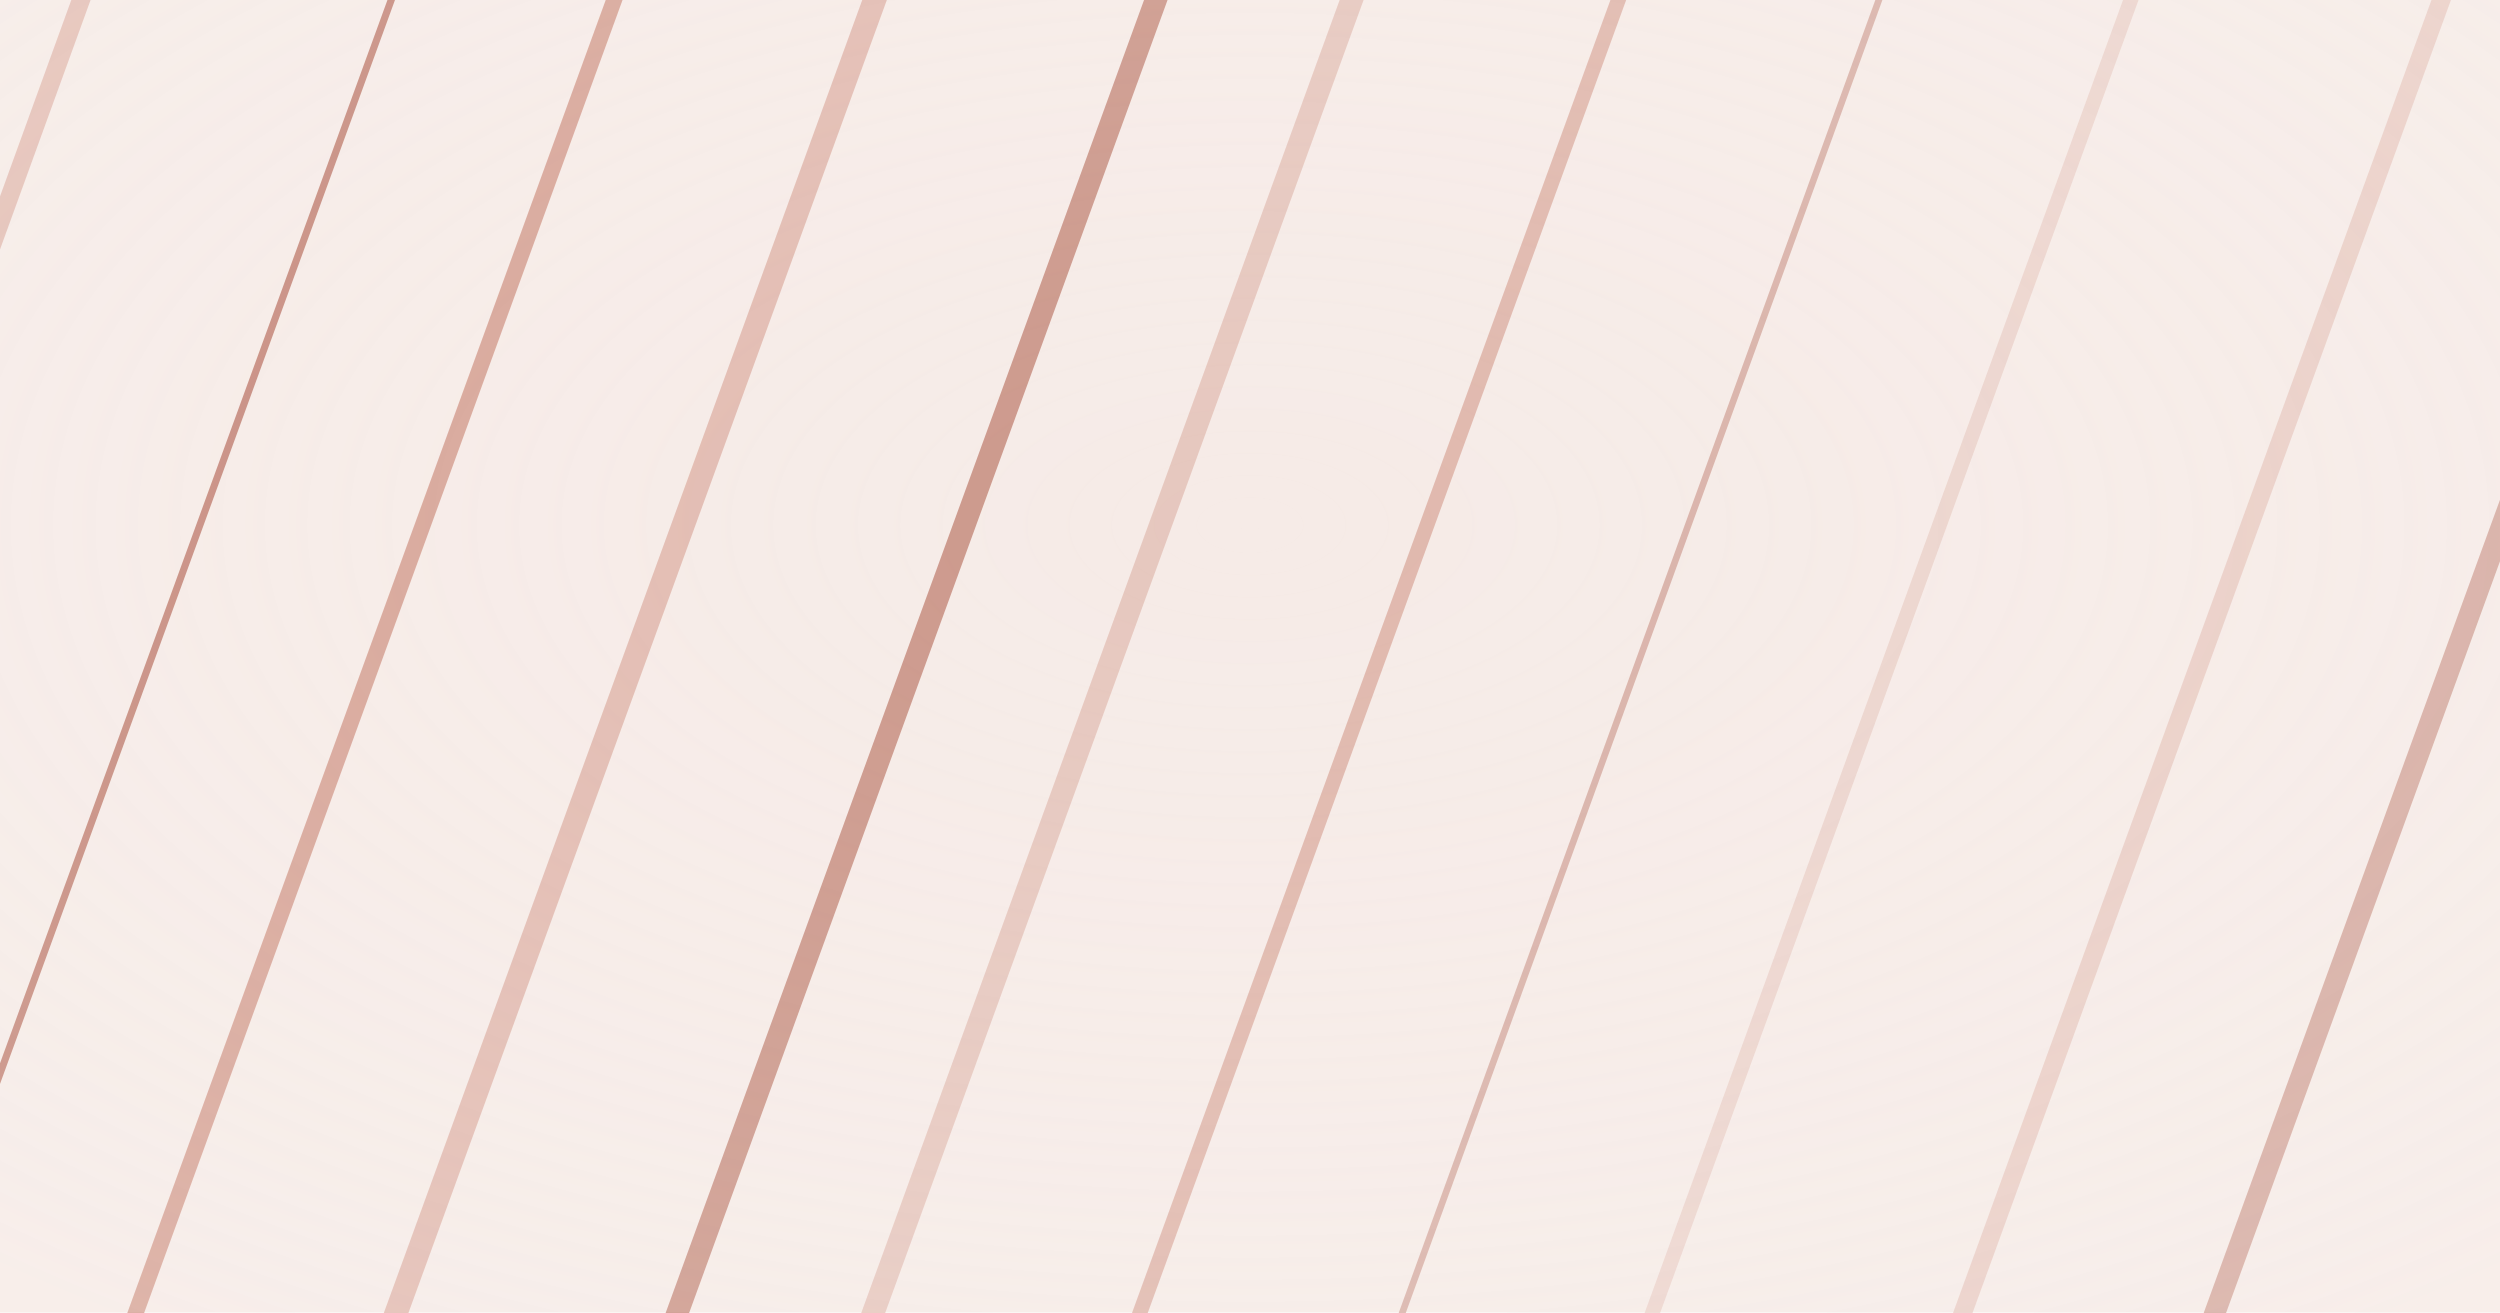
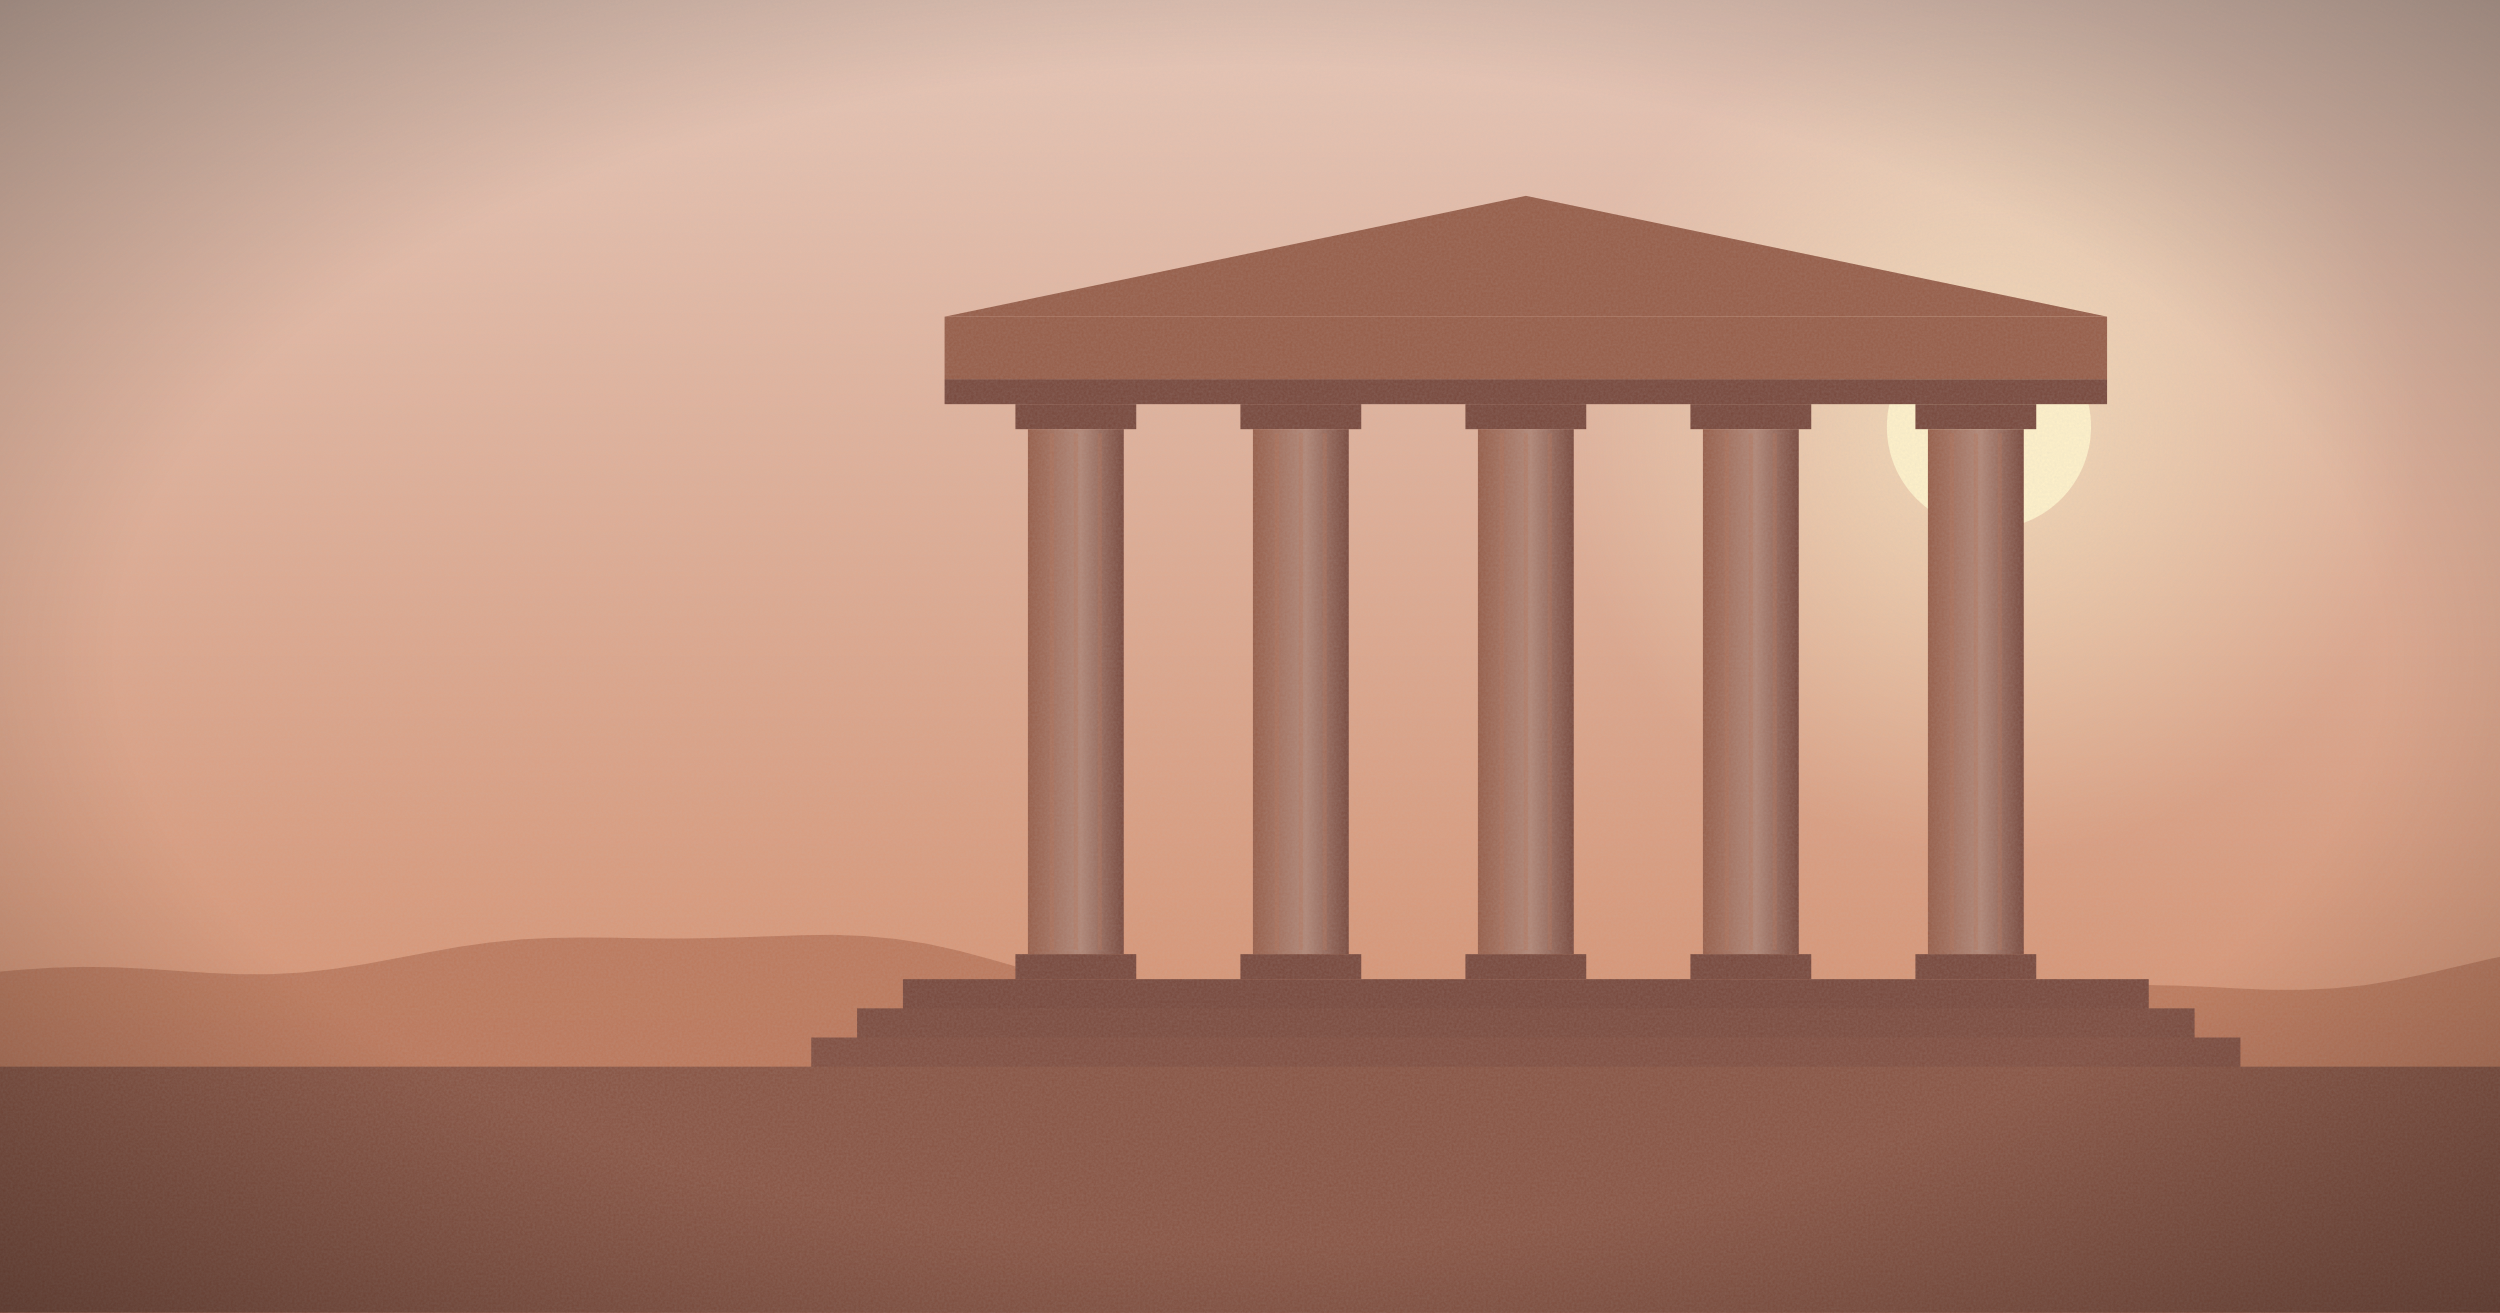
<svg xmlns="http://www.w3.org/2000/svg" viewBox="0 0 1200 630" width="1200" height="630">
-   <rect width="1200" height="630" fill="#f6ebe7" />
-   <line x1="-190" y1="-50" x2="-456" y2="680" stroke="#a64d39" stroke-width="3.3" opacity="0.32" />
-   <line x1="-69" y1="-50" x2="-335" y2="680" stroke="#cb8675" stroke-width="3.8" opacity="0.34" />
-   <line x1="57" y1="-50" x2="-208" y2="680" stroke="#d29788" stroke-width="8.7" opacity="0.51" />
-   <line x1="206" y1="-50" x2="-60" y2="680" stroke="#a64d39" stroke-width="3.4" opacity="0.61" />
-   <line x1="313" y1="-50" x2="47" y2="680" stroke="#c37562" stroke-width="7.6" opacity="0.59" />
-   <line x1="438" y1="-50" x2="172" y2="680" stroke="#cb8675" stroke-width="11.1" opacity="0.47" />
-   <line x1="573" y1="-50" x2="307" y2="680" stroke="#a64d39" stroke-width="10.6" opacity="0.53" />
-   <line x1="667" y1="-50" x2="401" y2="680" stroke="#d9a89b" stroke-width="10.8" opacity="0.54" />
-   <line x1="795" y1="-50" x2="529" y2="680" stroke="#c37562" stroke-width="7.1" opacity="0.43" />
-   <line x1="920" y1="-50" x2="655" y2="680" stroke="#a64d39" stroke-width="3.2" opacity="0.36" />
-   <line x1="1041" y1="-50" x2="775" y2="680" stroke="#d29788" stroke-width="7.0" opacity="0.28" />
-   <line x1="1190" y1="-50" x2="924" y2="680" stroke="#d9a89b" stroke-width="8.8" opacity="0.43" />
-   <line x1="1311" y1="-50" x2="1045" y2="680" stroke="#a64d39" stroke-width="10.1" opacity="0.40" />
-   <rect width="1200" height="630" fill="url(#vg)" opacity="0.5" />
  <defs>
-     <radialGradient id="vg" cx="50%" cy="40%" r="75%">
-       <stop offset="0%" stop-color="#fdfcfa" stop-opacity="0" />
-       <stop offset="100%" stop-color="#fdfcfa" stop-opacity="0.35" />
+     <linearGradient id="sky" x1="0" y1="0" x2="0" y2="1">
+       <stop offset="0" stop-color="#e7c6b6" />
+       <stop offset="1" stop-color="#d28560" />
+     </linearGradient>
+     <radialGradient id="sunglow">
+       <stop offset="0" stop-color="#fff1c9" stop-opacity=".65" />
+       <stop offset="1" stop-color="#fff1c9" stop-opacity="0" />
    </radialGradient>
+     <radialGradient id="vig" cx=".5" cy=".5" r=".75">
+       <stop offset=".6" stop-color="#000" stop-opacity="0" />
+       <stop offset="1" stop-color="#000" stop-opacity=".38" />
+     </radialGradient>
+     <filter id="grain" x="0" y="0" width="100%" height="100%">
+       <feTurbulence type="fractalNoise" baseFrequency=".85" numOctaves="2" stitchTiles="stitch" />
+       <feColorMatrix values="0 0 0 0 .5  0 0 0 0 .5  0 0 0 0 .5  0 0 0 .55 0" />
+     </filter>
+     <linearGradient id="col" x1="0" x2="1">
+       <stop offset="0" stop-color="#965c47" />
+       <stop offset=".55" stop-color="#b08575" />
+       <stop offset="1" stop-color="#77473b" />
+     </linearGradient>
  </defs>
+   <rect width="1200" height="630" fill="url(#sky)" />
+   <circle cx="954.7" cy="204.9" r="206" fill="url(#sunglow)" />
+   <circle cx="954.7" cy="204.9" r="49" fill="#fff1c9" />
+   <path d="M-20 650 L-20 468.4 L-5 466.8 L10 465.5 L25 464.5 L40 464.1 L55 464.3 L70 465 L85 466 L100 467 L115 467.6 L130 467.6 L145 466.8 L160 465.1 L175 462.8 L190 460 L205 457.2 L220 454.5 L235 452.4 L250 450.9 L265 450.2 L280 450 L295 450.1 L310 450.4 L325 450.5 L340 450.3 L355 449.9 L370 449.4 L385 448.9 L400 448.7 L415 449.3 L430 450.7 L445 453 L460 456.3 L475 460.3 L490 464.6 L505 469 L520 473 L535 476.4 L550 479.1 L565 481 L580 482.3 L595 483.3 L610 484.3 L625 485.3 L640 486.6 L655 488.2 L670 489.8 L685 491.3 L700 492.4 L715 492.9 L730 492.5 L745 491.2 L760 489.2 L775 486.6 L790 483.8 L805 481.3 L820 479.2 L835 477.8 L850 477.1 L865 477.1 L880 477.6 L895 478.2 L910 478.6 L925 478.7 L940 478.3 L955 477.5 L970 476.3 L985 475 L1000 473.8 L1015 473 L1030 472.8 L1045 473.1 L1060 473.7 L1075 474.5 L1090 475.1 L1105 475.1 L1120 474.4 L1135 472.9 L1150 470.4 L1165 467.3 L1180 463.8 L1195 460.3 L1210 457.2 L1220 650 Z" fill="#b57154" opacity="0.8" />
+   <rect x="453.4" y="152" width="558" height="30" fill="#965c47" />
+   <polygon points="453.4,152 732.4,94 1011.4,152" fill="#965c47" />
+   <rect x="453.4" y="182" width="558" height="12" fill="#77473b" />
+   <rect x="487.4" y="194" width="58" height="12" fill="#77473b" />
+   <rect x="493.4" y="206" width="46" height="252" fill="url(#col)" />
+   <line x1="504.9" y1="208" x2="504.9" y2="456" stroke="#b57154" stroke-opacity=".35" stroke-width="2" />
+   <line x1="516.4" y1="208" x2="516.4" y2="456" stroke="#b57154" stroke-opacity=".35" stroke-width="2" />
+   <line x1="527.9" y1="208" x2="527.9" y2="456" stroke="#b57154" stroke-opacity=".35" stroke-width="2" />
+   <rect x="487.4" y="458" width="58" height="12" fill="#77473b" />
+   <rect x="595.4" y="194" width="58" height="12" fill="#77473b" />
+   <rect x="601.4" y="206" width="46" height="252" fill="url(#col)" />
+   <line x1="612.9" y1="208" x2="612.9" y2="456" stroke="#b57154" stroke-opacity=".35" stroke-width="2" />
+   <line x1="624.4" y1="208" x2="624.4" y2="456" stroke="#b57154" stroke-opacity=".35" stroke-width="2" />
+   <line x1="635.9" y1="208" x2="635.9" y2="456" stroke="#b57154" stroke-opacity=".35" stroke-width="2" />
+   <rect x="595.4" y="458" width="58" height="12" fill="#77473b" />
+   <rect x="703.4" y="194" width="58" height="12" fill="#77473b" />
+   <rect x="709.4" y="206" width="46" height="252" fill="url(#col)" />
+   <line x1="720.9" y1="208" x2="720.9" y2="456" stroke="#b57154" stroke-opacity=".35" stroke-width="2" />
+   <line x1="732.4" y1="208" x2="732.4" y2="456" stroke="#b57154" stroke-opacity=".35" stroke-width="2" />
+   <line x1="743.9" y1="208" x2="743.9" y2="456" stroke="#b57154" stroke-opacity=".35" stroke-width="2" />
+   <rect x="703.4" y="458" width="58" height="12" fill="#77473b" />
+   <rect x="811.4" y="194" width="58" height="12" fill="#77473b" />
+   <rect x="817.4" y="206" width="46" height="252" fill="url(#col)" />
+   <line x1="828.9" y1="208" x2="828.9" y2="456" stroke="#b57154" stroke-opacity=".35" stroke-width="2" />
+   <line x1="840.4" y1="208" x2="840.4" y2="456" stroke="#b57154" stroke-opacity=".35" stroke-width="2" />
+   <line x1="851.9" y1="208" x2="851.9" y2="456" stroke="#b57154" stroke-opacity=".35" stroke-width="2" />
+   <rect x="811.4" y="458" width="58" height="12" fill="#77473b" />
+   <rect x="919.4" y="194" width="58" height="12" fill="#77473b" />
+   <rect x="925.4" y="206" width="46" height="252" fill="url(#col)" />
+   <line x1="936.9" y1="208" x2="936.9" y2="456" stroke="#b57154" stroke-opacity=".35" stroke-width="2" />
+   <line x1="948.4" y1="208" x2="948.4" y2="456" stroke="#b57154" stroke-opacity=".35" stroke-width="2" />
+   <line x1="959.9" y1="208" x2="959.9" y2="456" stroke="#b57154" stroke-opacity=".35" stroke-width="2" />
+   <rect x="919.4" y="458" width="58" height="12" fill="#77473b" />
+   <rect x="433.4" y="470" width="598" height="16" fill="#77473b" />
+   <rect x="411.4" y="484" width="642" height="16" fill="#7b4a3d" />
+   <rect x="389.4" y="498" width="686" height="16" fill="#804d3f" />
+   <rect x="0" y="512" width="1200" height="630" fill="#885342" />
+   <rect width="1200" height="630" filter="url(#grain)" opacity=".35" />
+   <rect width="1200" height="630" fill="url(#vig)" />
</svg>
